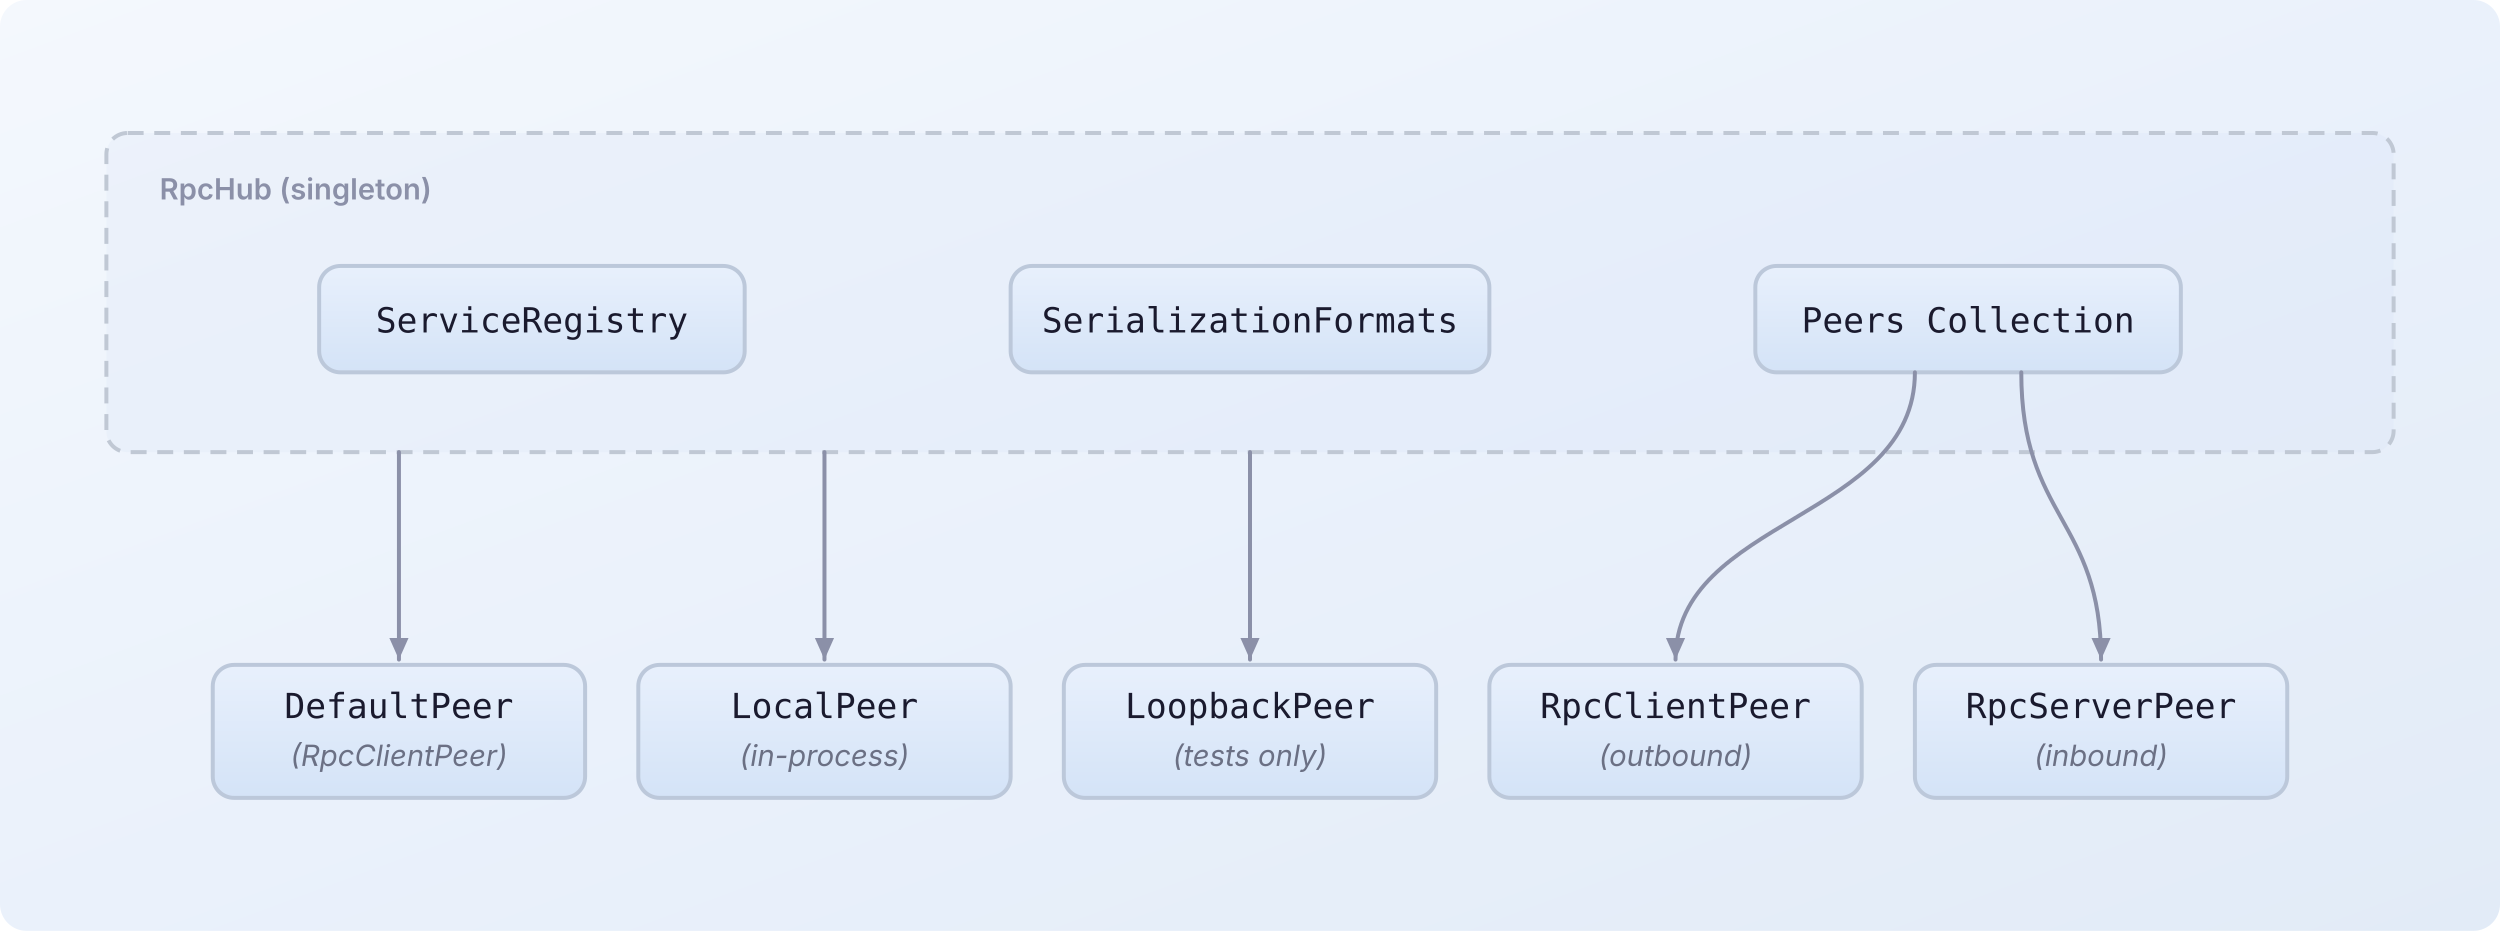
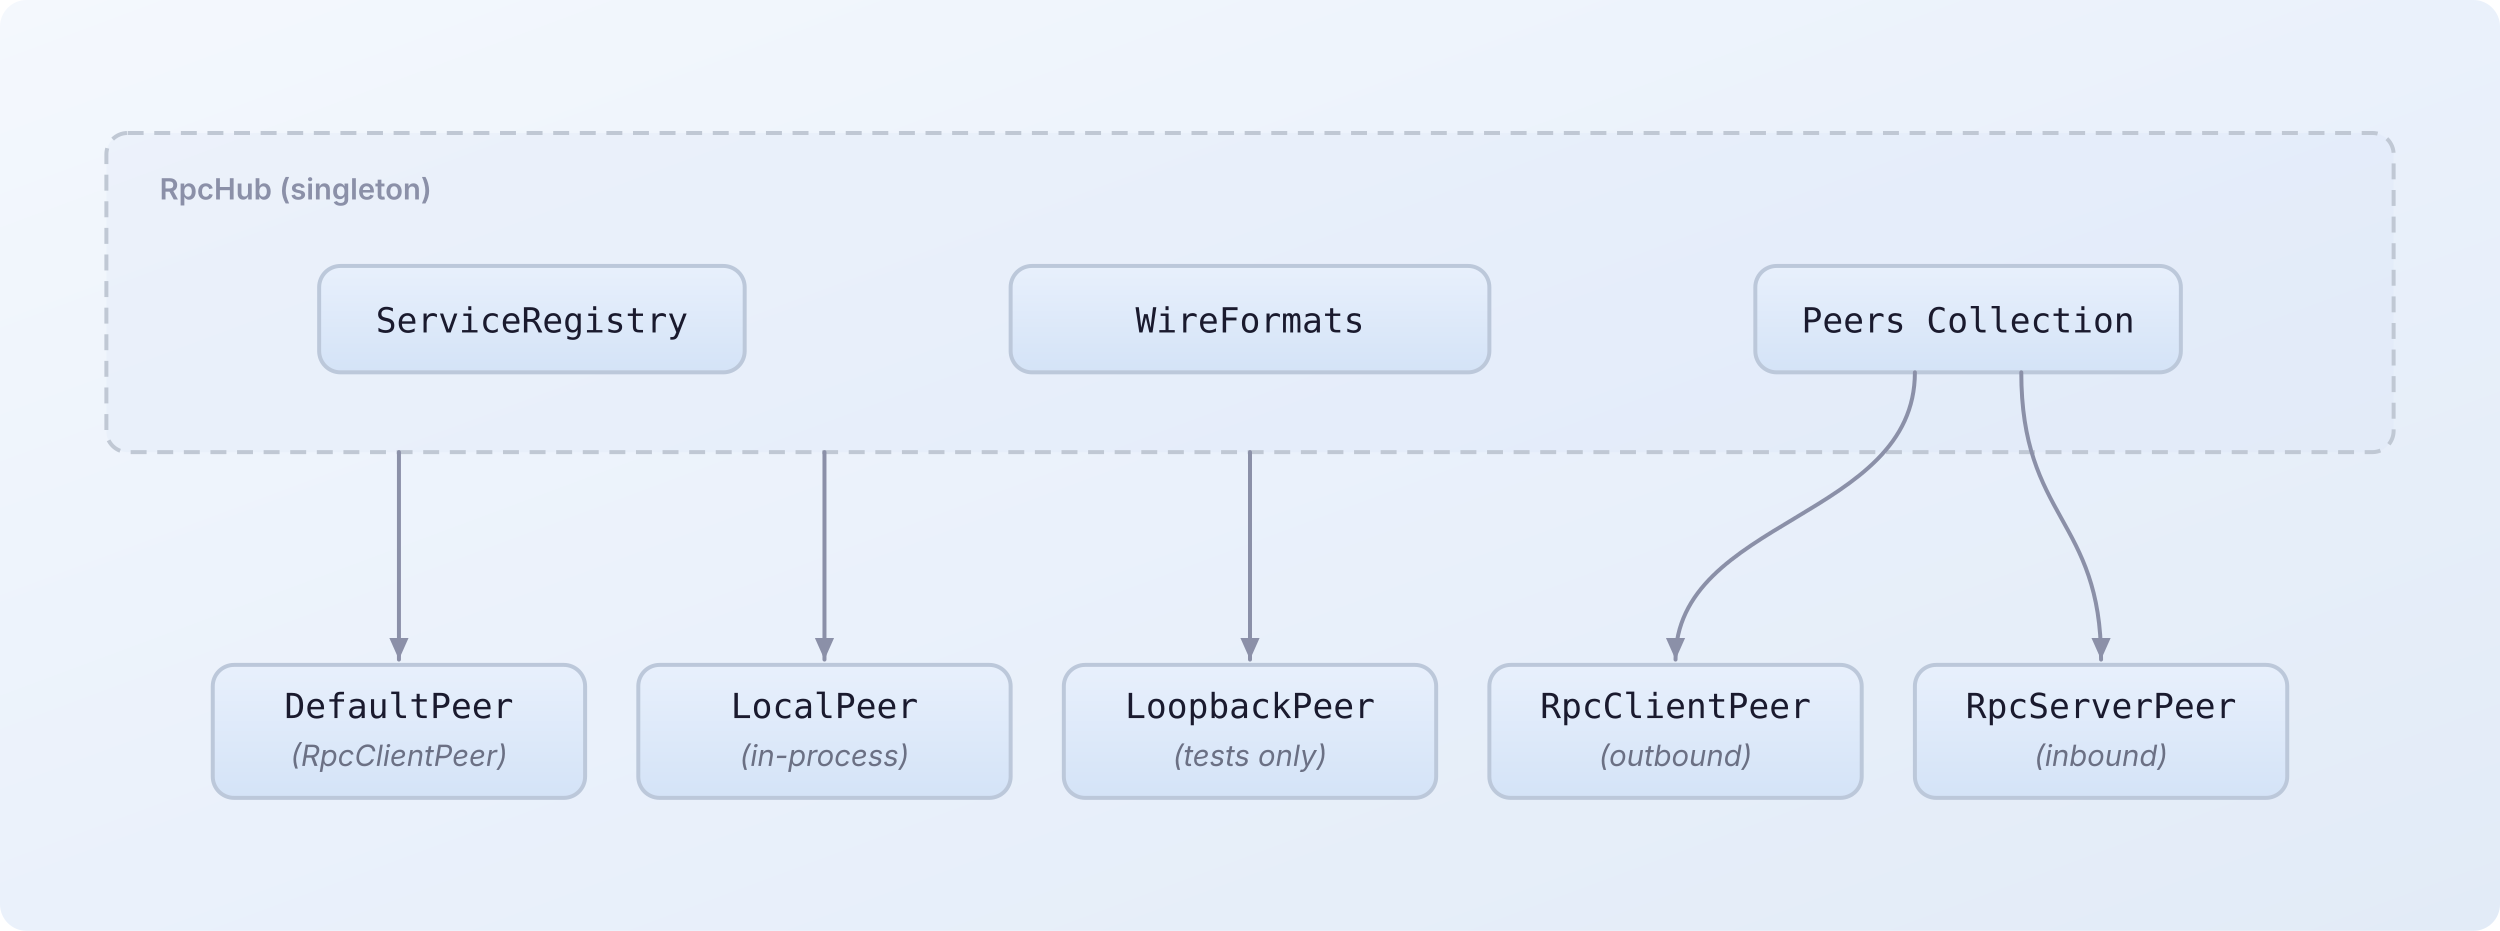
<svg xmlns="http://www.w3.org/2000/svg" viewBox="0 0 940 350" width="100%">
  <defs>
    <linearGradient id="bg-grad" x1="0%" y1="0%" x2="100%" y2="100%">
      <stop offset="0%" stop-color="#f4f8fd" />
      <stop offset="50%" stop-color="#eaf1fb" />
      <stop offset="100%" stop-color="#e2ebf7" />
    </linearGradient>
    <linearGradient id="state-grad" x1="0%" y1="0%" x2="0%" y2="100%">
      <stop offset="0%" stop-color="#e8f0fc" />
      <stop offset="100%" stop-color="#d4e3f7" />
    </linearGradient>
    <marker id="arrow" viewBox="0 0 10 10" refX="9" refY="5" markerWidth="6" markerHeight="6" orient="auto">
      <path d="M 0 1 L 9 5 L 0 9 z" fill="#8b90a8" />
    </marker>
  </defs>
  <rect width="100%" height="100%" rx="10" fill="url(#bg-grad)" />
  <rect x="40" y="50" width="860" height="120" rx="8" fill="rgba(200,215,240,0.15)" stroke="#c0c8d4" stroke-width="1.5" stroke-dasharray="6 4" />
  <text x="60" y="75" font-family="Inter,-apple-system,sans-serif" font-size="11px" fill="#8b90a8" font-weight="600" text-transform="uppercase">RpcHub (singleton)</text>
  <rect x="120" y="100" width="160" height="40" rx="8" fill="url(#state-grad)" stroke="#bcc8da" stroke-width="1.5" />
  <text x="200" y="125" font-family="'SF Mono','Fira Code',Consolas,monospace" font-size="13px" fill="#1a1a2e" text-anchor="middle">ServiceRegistry</text>
  <rect x="380" y="100" width="180" height="40" rx="8" fill="url(#state-grad)" stroke="#bcc8da" stroke-width="1.5" />
-   <text x="470" y="125" font-family="'SF Mono','Fira Code',Consolas,monospace" font-size="13px" fill="#1a1a2e" text-anchor="middle">SerializationFormats</text>
+   <text x="470" y="125" font-family="'SF Mono','Fira Code',Consolas,monospace" font-size="13px" fill="#1a1a2e" text-anchor="middle">WireFormats</text>
  <rect x="660" y="100" width="160" height="40" rx="8" fill="url(#state-grad)" stroke="#bcc8da" stroke-width="1.5" />
  <text x="740" y="125" font-family="'SF Mono','Fira Code',Consolas,monospace" font-size="13px" fill="#1a1a2e" text-anchor="middle">Peers Collection</text>
  <path d="M 150 170 C 150 200, 150 220, 150 248" fill="none" stroke="#8b90a8" stroke-width="1.5" stroke-linecap="round" marker-end="url(#arrow)" />
  <path d="M 310 170 C 310 200, 310 220, 310 248" fill="none" stroke="#8b90a8" stroke-width="1.5" stroke-linecap="round" marker-end="url(#arrow)" />
  <path d="M 470 170 C 470 200, 470 220, 470 248" fill="none" stroke="#8b90a8" stroke-width="1.5" stroke-linecap="round" marker-end="url(#arrow)" />
  <path d="M 720 140 C 720 195, 630 195, 630 248" fill="none" stroke="#8b90a8" stroke-width="1.5" stroke-linecap="round" marker-end="url(#arrow)" />
  <path d="M 760 140 C 760 195, 790 195, 790 248" fill="none" stroke="#8b90a8" stroke-width="1.5" stroke-linecap="round" marker-end="url(#arrow)" />
  <rect x="80" y="250" width="140" height="50" rx="8" fill="url(#state-grad)" stroke="#bcc8da" stroke-width="1.5" />
  <text x="150" y="270" font-family="'SF Mono','Fira Code',Consolas,monospace" font-size="13px" fill="#1a1a2e" text-anchor="middle">DefaultPeer</text>
  <text x="150" y="288" font-family="Inter,-apple-system,sans-serif" font-size="11px" fill="#6b7084" font-style="italic" text-anchor="middle">(RpcClientPeer)</text>
  <rect x="240" y="250" width="140" height="50" rx="8" fill="url(#state-grad)" stroke="#bcc8da" stroke-width="1.5" />
  <text x="310" y="270" font-family="'SF Mono','Fira Code',Consolas,monospace" font-size="13px" fill="#1a1a2e" text-anchor="middle">LocalPeer</text>
  <text x="310" y="288" font-family="Inter,-apple-system,sans-serif" font-size="11px" fill="#6b7084" font-style="italic" text-anchor="middle">(in-process)</text>
  <rect x="400" y="250" width="140" height="50" rx="8" fill="url(#state-grad)" stroke="#bcc8da" stroke-width="1.5" />
  <text x="470" y="270" font-family="'SF Mono','Fira Code',Consolas,monospace" font-size="13px" fill="#1a1a2e" text-anchor="middle">LoopbackPeer</text>
  <text x="470" y="288" font-family="Inter,-apple-system,sans-serif" font-size="11px" fill="#6b7084" font-style="italic" text-anchor="middle">(tests only)</text>
  <rect x="560" y="250" width="140" height="50" rx="8" fill="url(#state-grad)" stroke="#bcc8da" stroke-width="1.5" />
  <text x="630" y="270" font-family="'SF Mono','Fira Code',Consolas,monospace" font-size="13px" fill="#1a1a2e" text-anchor="middle">RpcClientPeer</text>
  <text x="630" y="288" font-family="Inter,-apple-system,sans-serif" font-size="11px" fill="#6b7084" font-style="italic" text-anchor="middle">(outbound)</text>
  <rect x="720" y="250" width="140" height="50" rx="8" fill="url(#state-grad)" stroke="#bcc8da" stroke-width="1.5" />
  <text x="790" y="270" font-family="'SF Mono','Fira Code',Consolas,monospace" font-size="13px" fill="#1a1a2e" text-anchor="middle">RpcServerPeer</text>
  <text x="790" y="288" font-family="Inter,-apple-system,sans-serif" font-size="11px" fill="#6b7084" font-style="italic" text-anchor="middle">(inbound)</text>
</svg>
